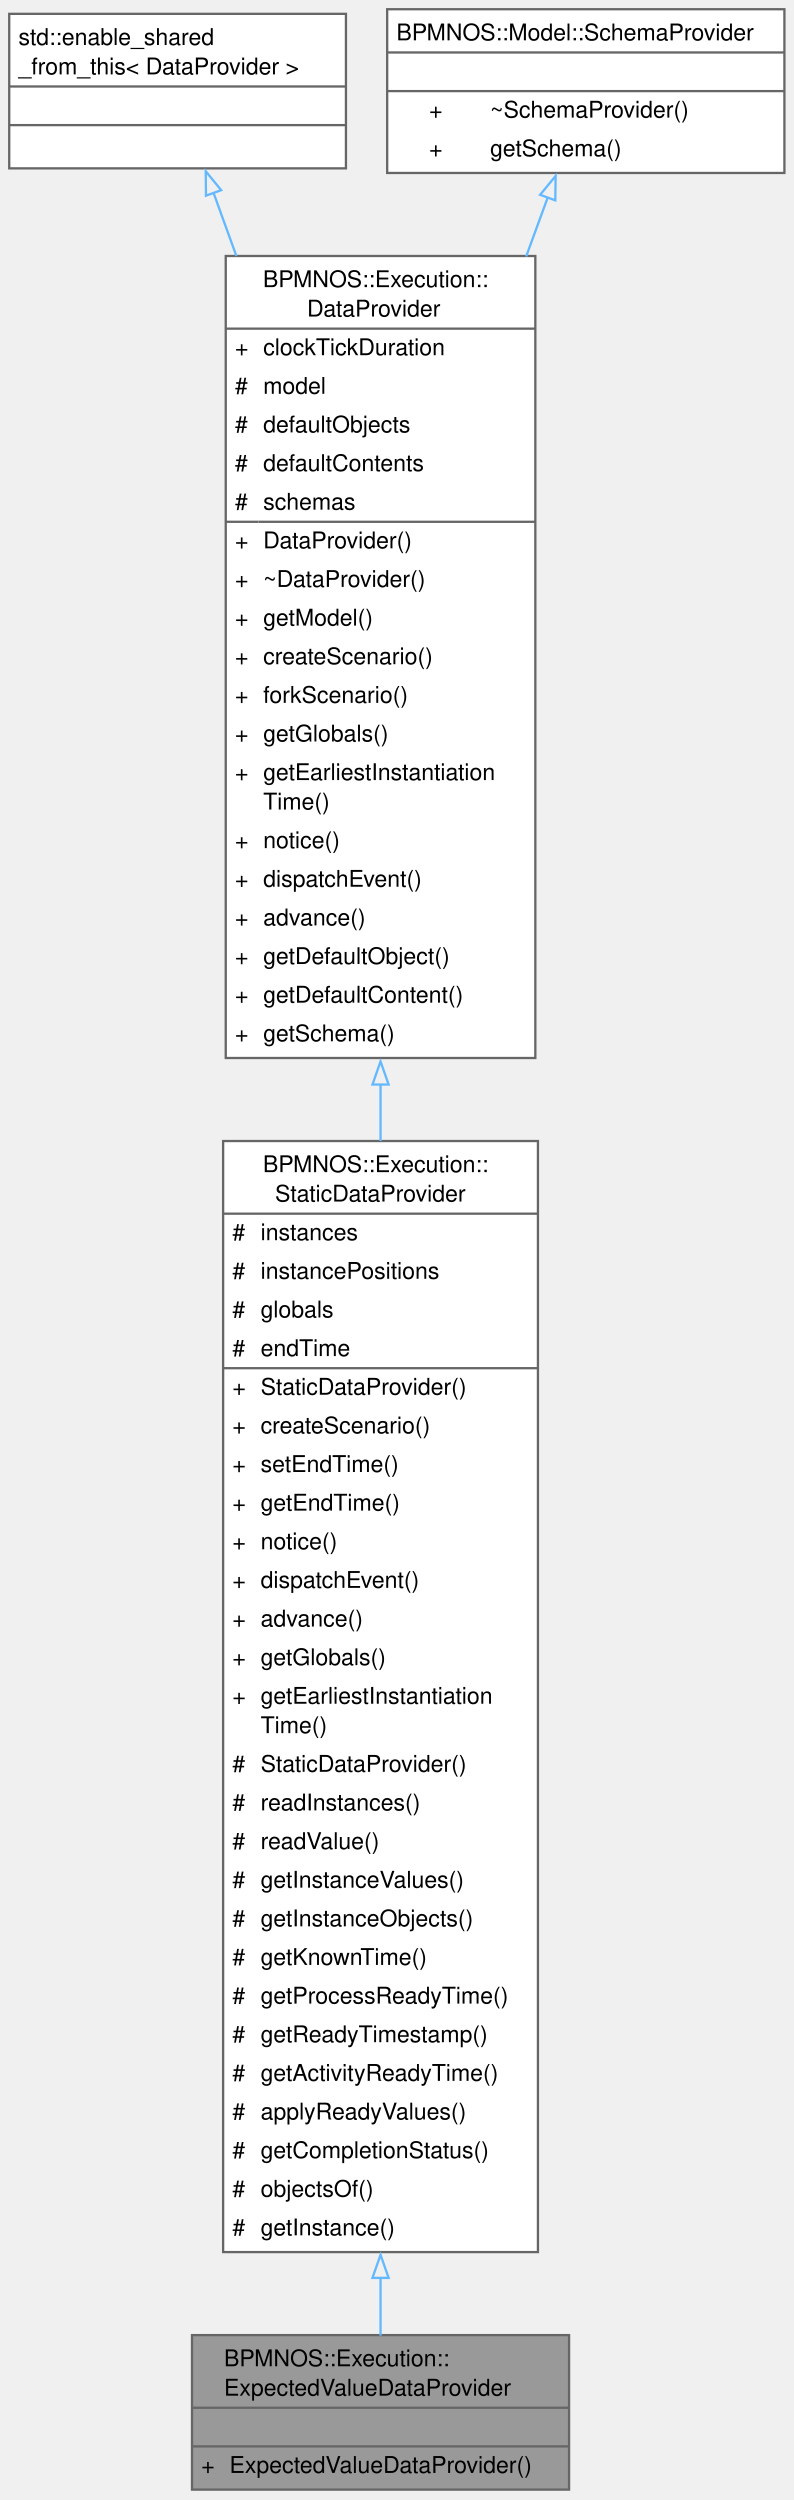
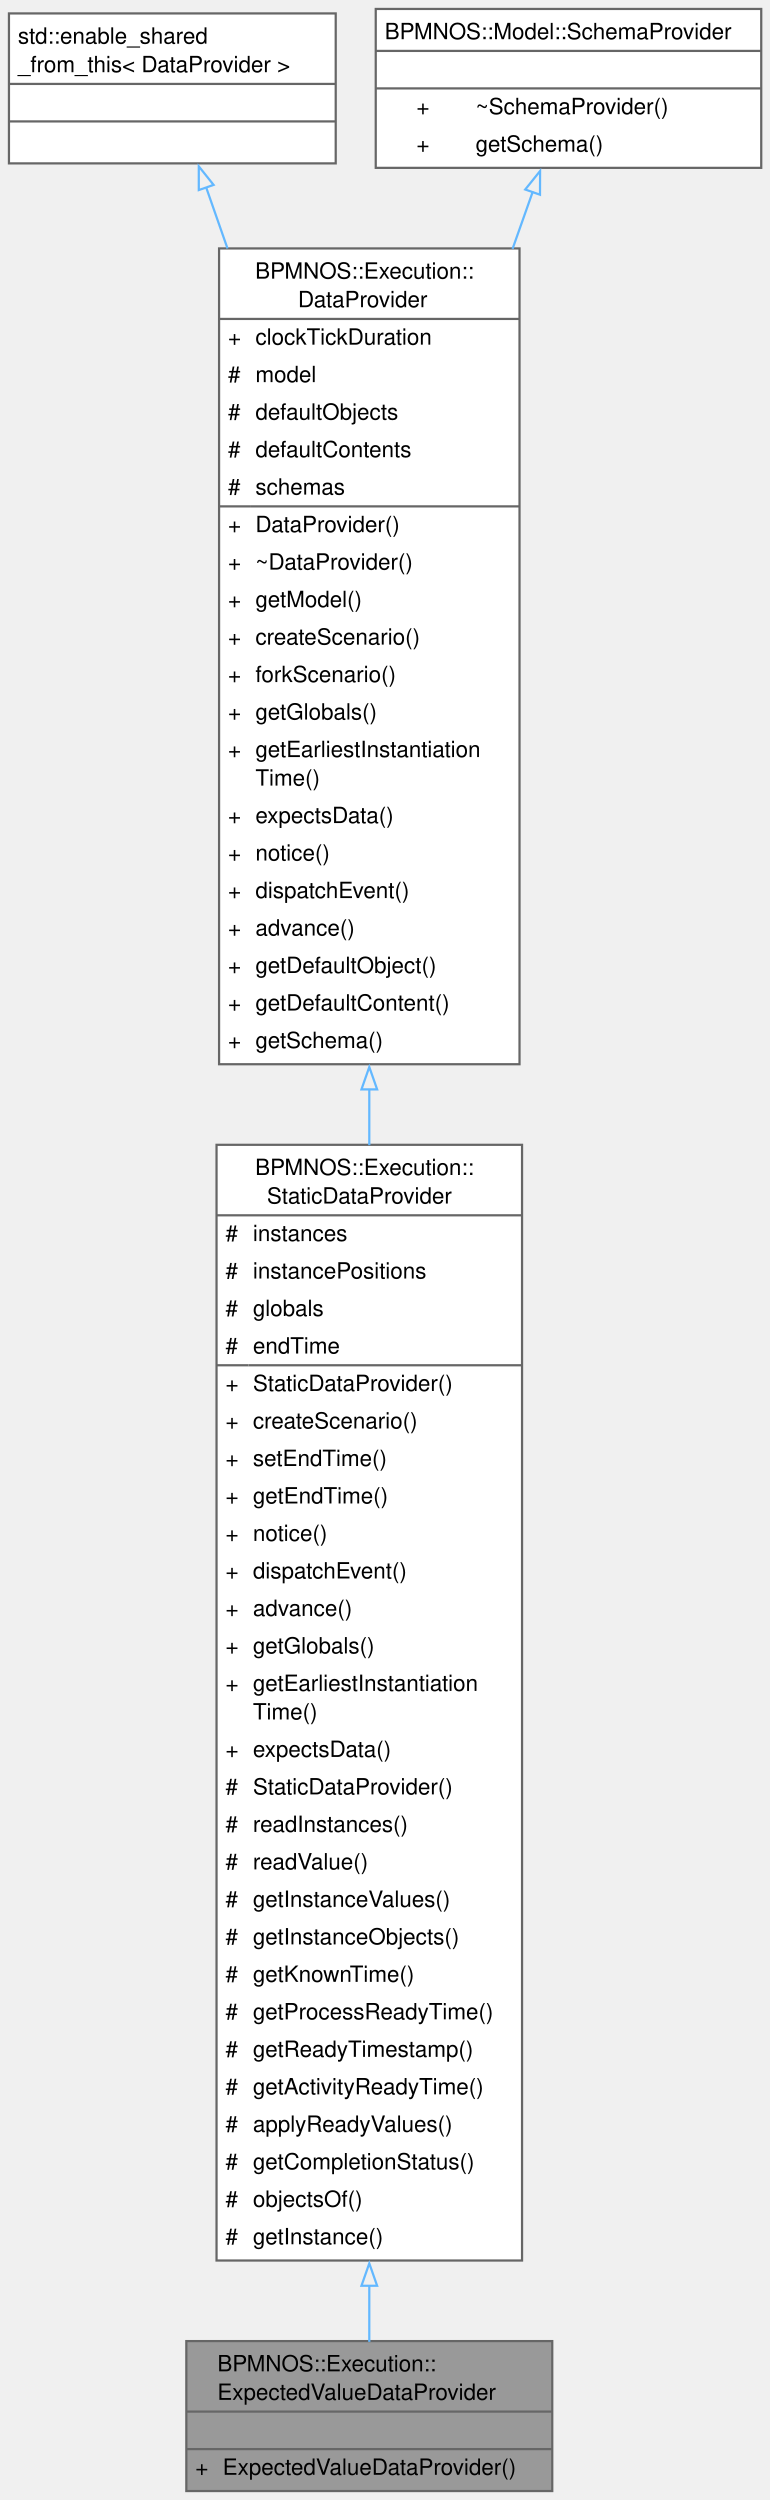
- <svg xmlns="http://www.w3.org/2000/svg" xmlns:xlink="http://www.w3.org/1999/xlink" width="344pt" height="1084pt" viewBox="0.00 0.00 344.00 1084.00">
-   <g id="graph0" class="graph" transform="scale(1 1) rotate(0) translate(4 1079.5)">
+ <svg xmlns="http://www.w3.org/2000/svg" xmlns:xlink="http://www.w3.org/1999/xlink" width="344pt" height="1117pt" viewBox="0.00 0.00 344.00 1117.00">
+   <g id="graph0" class="graph" transform="scale(1 1) rotate(0) translate(4 1113)">
    <g id="Node000001" class="node">
      <g id="a_Node000001">
        <a xlink:title="Data provider replacing every random expression of the instance data by its expected value.">
          <polygon fill="#999999" stroke="none" points="242.75,-67 79.25,-67 79.25,0 242.75,0 242.75,-67" />
          <text xml:space="preserve" text-anchor="start" x="93.12" y="-53.5" font-family="Helvetica,sans-Serif" font-size="10.00">BPMNOS::Execution::</text>
          <text xml:space="preserve" text-anchor="start" x="93.12" y="-40.75" font-family="Helvetica,sans-Serif" font-size="10.00">ExpectedValueDataProvider</text>
          <text xml:space="preserve" text-anchor="start" x="159.5" y="-24" font-family="Helvetica,sans-Serif" font-size="10.00"> </text>
          <text xml:space="preserve" text-anchor="start" x="83.25" y="-7.25" font-family="Helvetica,sans-Serif" font-size="10.00">+</text>
          <text xml:space="preserve" text-anchor="start" x="95.5" y="-7.25" font-family="Helvetica,sans-Serif" font-size="10.00">ExpectedValueDataProvider()</text>
          <polygon fill="#666666" stroke="#666666" points="79.25,-35.5 79.25,-35.5 242.75,-35.5 242.75,-35.5 79.25,-35.5" />
          <polygon fill="#666666" stroke="#666666" points="79.25,-18.75 79.25,-18.75 242.75,-18.75 242.75,-18.75 79.25,-18.75" />
          <polygon fill="none" stroke="#666666" points="79.25,0 79.25,-67 242.75,-67 242.75,0 79.25,0" />
        </a>
      </g>
    </g>
    <g id="Node000002" class="node">
      <g id="a_Node000002">
        <a xlink:href="classBPMNOS_1_1Execution_1_1StaticDataProvider.html" target="_top" xlink:title="Data provider for instance data known from the start of a run.">
-           <polygon fill="white" stroke="none" points="229.25,-584.75 92.75,-584.75 92.75,-103 229.25,-103 229.25,-584.75" />
-           <text xml:space="preserve" text-anchor="start" x="110" y="-571.25" font-family="Helvetica,sans-Serif" font-size="10.00">BPMNOS::Execution::</text>
-           <text xml:space="preserve" text-anchor="start" x="115.25" y="-558.5" font-family="Helvetica,sans-Serif" font-size="10.00">StaticDataProvider</text>
+           <polygon fill="white" stroke="none" points="229.25,-601.5 92.75,-601.5 92.75,-103 229.25,-103 229.25,-601.5" />
+           <text xml:space="preserve" text-anchor="start" x="110" y="-588" font-family="Helvetica,sans-Serif" font-size="10.00">BPMNOS::Execution::</text>
+           <text xml:space="preserve" text-anchor="start" x="115.25" y="-575.25" font-family="Helvetica,sans-Serif" font-size="10.00">StaticDataProvider</text>
+           <text xml:space="preserve" text-anchor="start" x="96.75" y="-558.5" font-family="Helvetica,sans-Serif" font-size="10.00">#</text>
+           <text xml:space="preserve" text-anchor="start" x="109" y="-558.5" font-family="Helvetica,sans-Serif" font-size="10.00">instances</text>
          <text xml:space="preserve" text-anchor="start" x="96.75" y="-541.75" font-family="Helvetica,sans-Serif" font-size="10.00">#</text>
-           <text xml:space="preserve" text-anchor="start" x="109" y="-541.75" font-family="Helvetica,sans-Serif" font-size="10.00">instances</text>
+           <text xml:space="preserve" text-anchor="start" x="109" y="-541.75" font-family="Helvetica,sans-Serif" font-size="10.00">instancePositions</text>
          <text xml:space="preserve" text-anchor="start" x="96.75" y="-525" font-family="Helvetica,sans-Serif" font-size="10.00">#</text>
-           <text xml:space="preserve" text-anchor="start" x="109" y="-525" font-family="Helvetica,sans-Serif" font-size="10.00">instancePositions</text>
+           <text xml:space="preserve" text-anchor="start" x="109" y="-525" font-family="Helvetica,sans-Serif" font-size="10.00">globals</text>
          <text xml:space="preserve" text-anchor="start" x="96.75" y="-508.25" font-family="Helvetica,sans-Serif" font-size="10.00">#</text>
-           <text xml:space="preserve" text-anchor="start" x="109" y="-508.25" font-family="Helvetica,sans-Serif" font-size="10.00">globals</text>
-           <text xml:space="preserve" text-anchor="start" x="96.75" y="-491.5" font-family="Helvetica,sans-Serif" font-size="10.00">#</text>
-           <text xml:space="preserve" text-anchor="start" x="109" y="-491.5" font-family="Helvetica,sans-Serif" font-size="10.00">endTime</text>
+           <text xml:space="preserve" text-anchor="start" x="109" y="-508.25" font-family="Helvetica,sans-Serif" font-size="10.00">endTime</text>
+           <text xml:space="preserve" text-anchor="start" x="96.75" y="-491.5" font-family="Helvetica,sans-Serif" font-size="10.00">+</text>
+           <text xml:space="preserve" text-anchor="start" x="109" y="-491.5" font-family="Helvetica,sans-Serif" font-size="10.00">StaticDataProvider()</text>
          <text xml:space="preserve" text-anchor="start" x="96.75" y="-474.75" font-family="Helvetica,sans-Serif" font-size="10.00">+</text>
-           <text xml:space="preserve" text-anchor="start" x="109" y="-474.75" font-family="Helvetica,sans-Serif" font-size="10.00">StaticDataProvider()</text>
+           <text xml:space="preserve" text-anchor="start" x="109" y="-474.75" font-family="Helvetica,sans-Serif" font-size="10.00">createScenario()</text>
          <text xml:space="preserve" text-anchor="start" x="96.75" y="-458" font-family="Helvetica,sans-Serif" font-size="10.00">+</text>
-           <text xml:space="preserve" text-anchor="start" x="109" y="-458" font-family="Helvetica,sans-Serif" font-size="10.00">createScenario()</text>
+           <text xml:space="preserve" text-anchor="start" x="109" y="-458" font-family="Helvetica,sans-Serif" font-size="10.00">setEndTime()</text>
          <text xml:space="preserve" text-anchor="start" x="96.75" y="-441.25" font-family="Helvetica,sans-Serif" font-size="10.00">+</text>
-           <text xml:space="preserve" text-anchor="start" x="109" y="-441.25" font-family="Helvetica,sans-Serif" font-size="10.00">setEndTime()</text>
+           <text xml:space="preserve" text-anchor="start" x="109" y="-441.25" font-family="Helvetica,sans-Serif" font-size="10.00">getEndTime()</text>
          <text xml:space="preserve" text-anchor="start" x="96.75" y="-424.5" font-family="Helvetica,sans-Serif" font-size="10.00">+</text>
-           <text xml:space="preserve" text-anchor="start" x="109" y="-424.5" font-family="Helvetica,sans-Serif" font-size="10.00">getEndTime()</text>
+           <text xml:space="preserve" text-anchor="start" x="109" y="-424.5" font-family="Helvetica,sans-Serif" font-size="10.00">notice()</text>
          <text xml:space="preserve" text-anchor="start" x="96.75" y="-407.75" font-family="Helvetica,sans-Serif" font-size="10.00">+</text>
-           <text xml:space="preserve" text-anchor="start" x="109" y="-407.75" font-family="Helvetica,sans-Serif" font-size="10.00">notice()</text>
+           <text xml:space="preserve" text-anchor="start" x="109" y="-407.75" font-family="Helvetica,sans-Serif" font-size="10.00">dispatchEvent()</text>
          <text xml:space="preserve" text-anchor="start" x="96.75" y="-391" font-family="Helvetica,sans-Serif" font-size="10.00">+</text>
-           <text xml:space="preserve" text-anchor="start" x="109" y="-391" font-family="Helvetica,sans-Serif" font-size="10.00">dispatchEvent()</text>
+           <text xml:space="preserve" text-anchor="start" x="109" y="-391" font-family="Helvetica,sans-Serif" font-size="10.00">advance()</text>
          <text xml:space="preserve" text-anchor="start" x="96.75" y="-374.25" font-family="Helvetica,sans-Serif" font-size="10.00">+</text>
-           <text xml:space="preserve" text-anchor="start" x="109" y="-374.25" font-family="Helvetica,sans-Serif" font-size="10.00">advance()</text>
+           <text xml:space="preserve" text-anchor="start" x="109" y="-374.25" font-family="Helvetica,sans-Serif" font-size="10.00">getGlobals()</text>
          <text xml:space="preserve" text-anchor="start" x="96.75" y="-357.5" font-family="Helvetica,sans-Serif" font-size="10.00">+</text>
-           <text xml:space="preserve" text-anchor="start" x="109" y="-357.5" font-family="Helvetica,sans-Serif" font-size="10.00">getGlobals()</text>
-           <text xml:space="preserve" text-anchor="start" x="96.75" y="-340.75" font-family="Helvetica,sans-Serif" font-size="10.00">+</text>
-           <text xml:space="preserve" text-anchor="start" x="109" y="-340.75" font-family="Helvetica,sans-Serif" font-size="10.00">getEarliestInstantiation</text>
-           <text xml:space="preserve" text-anchor="start" x="109" y="-328" font-family="Helvetica,sans-Serif" font-size="10.00">Time()</text>
+           <text xml:space="preserve" text-anchor="start" x="109" y="-357.5" font-family="Helvetica,sans-Serif" font-size="10.00">getEarliestInstantiation</text>
+           <text xml:space="preserve" text-anchor="start" x="109" y="-344.75" font-family="Helvetica,sans-Serif" font-size="10.00">Time()</text>
+           <text xml:space="preserve" text-anchor="start" x="96.75" y="-328" font-family="Helvetica,sans-Serif" font-size="10.00">+</text>
+           <text xml:space="preserve" text-anchor="start" x="109" y="-328" font-family="Helvetica,sans-Serif" font-size="10.00">expectsData()</text>
          <text xml:space="preserve" text-anchor="start" x="96.75" y="-311.25" font-family="Helvetica,sans-Serif" font-size="10.00">#</text>
          <text xml:space="preserve" text-anchor="start" x="109" y="-311.25" font-family="Helvetica,sans-Serif" font-size="10.00">StaticDataProvider()</text>
          <text xml:space="preserve" text-anchor="start" x="96.75" y="-294.5" font-family="Helvetica,sans-Serif" font-size="10.00">#</text>
          <text xml:space="preserve" text-anchor="start" x="109" y="-294.5" font-family="Helvetica,sans-Serif" font-size="10.00">readInstances()</text>
          <text xml:space="preserve" text-anchor="start" x="96.75" y="-277.75" font-family="Helvetica,sans-Serif" font-size="10.00">#</text>
          <text xml:space="preserve" text-anchor="start" x="109" y="-277.75" font-family="Helvetica,sans-Serif" font-size="10.00">readValue()</text>
          <text xml:space="preserve" text-anchor="start" x="96.75" y="-261" font-family="Helvetica,sans-Serif" font-size="10.00">#</text>
          <text xml:space="preserve" text-anchor="start" x="109" y="-261" font-family="Helvetica,sans-Serif" font-size="10.00">getInstanceValues()</text>
          <text xml:space="preserve" text-anchor="start" x="96.75" y="-244.25" font-family="Helvetica,sans-Serif" font-size="10.00">#</text>
          <text xml:space="preserve" text-anchor="start" x="109" y="-244.25" font-family="Helvetica,sans-Serif" font-size="10.00">getInstanceObjects()</text>
          <text xml:space="preserve" text-anchor="start" x="96.75" y="-227.5" font-family="Helvetica,sans-Serif" font-size="10.00">#</text>
          <text xml:space="preserve" text-anchor="start" x="109" y="-227.5" font-family="Helvetica,sans-Serif" font-size="10.00">getKnownTime()</text>
          <text xml:space="preserve" text-anchor="start" x="96.75" y="-210.75" font-family="Helvetica,sans-Serif" font-size="10.00">#</text>
          <text xml:space="preserve" text-anchor="start" x="109" y="-210.75" font-family="Helvetica,sans-Serif" font-size="10.00">getProcessReadyTime()</text>
          <text xml:space="preserve" text-anchor="start" x="96.75" y="-194" font-family="Helvetica,sans-Serif" font-size="10.00">#</text>
          <text xml:space="preserve" text-anchor="start" x="109" y="-194" font-family="Helvetica,sans-Serif" font-size="10.00">getReadyTimestamp()</text>
          <text xml:space="preserve" text-anchor="start" x="96.75" y="-177.25" font-family="Helvetica,sans-Serif" font-size="10.00">#</text>
          <text xml:space="preserve" text-anchor="start" x="109" y="-177.25" font-family="Helvetica,sans-Serif" font-size="10.00">getActivityReadyTime()</text>
          <text xml:space="preserve" text-anchor="start" x="96.75" y="-160.5" font-family="Helvetica,sans-Serif" font-size="10.00">#</text>
          <text xml:space="preserve" text-anchor="start" x="109" y="-160.5" font-family="Helvetica,sans-Serif" font-size="10.00">applyReadyValues()</text>
          <text xml:space="preserve" text-anchor="start" x="96.75" y="-143.75" font-family="Helvetica,sans-Serif" font-size="10.00">#</text>
          <text xml:space="preserve" text-anchor="start" x="109" y="-143.75" font-family="Helvetica,sans-Serif" font-size="10.00">getCompletionStatus()</text>
          <text xml:space="preserve" text-anchor="start" x="96.75" y="-127" font-family="Helvetica,sans-Serif" font-size="10.00">#</text>
          <text xml:space="preserve" text-anchor="start" x="109" y="-127" font-family="Helvetica,sans-Serif" font-size="10.00">objectsOf()</text>
          <text xml:space="preserve" text-anchor="start" x="96.75" y="-110.25" font-family="Helvetica,sans-Serif" font-size="10.00">#</text>
          <text xml:space="preserve" text-anchor="start" x="109" y="-110.25" font-family="Helvetica,sans-Serif" font-size="10.00">getInstance()</text>
-           <polygon fill="#666666" stroke="#666666" points="92.75,-553.25 92.75,-553.25 229.25,-553.25 229.25,-553.25 92.75,-553.25" />
-           <polygon fill="#666666" stroke="#666666" points="92.75,-486.25 92.75,-486.25 107,-486.25 107,-486.25 92.75,-486.25" />
-           <polygon fill="#666666" stroke="#666666" points="107,-486.25 107,-486.25 229.25,-486.25 229.25,-486.25 107,-486.25" />
-           <polygon fill="none" stroke="#666666" points="92.75,-103 92.75,-584.75 229.25,-584.75 229.25,-103 92.75,-103" />
+           <polygon fill="#666666" stroke="#666666" points="92.75,-570 92.75,-570 229.25,-570 229.25,-570 92.75,-570" />
+           <polygon fill="#666666" stroke="#666666" points="92.75,-503 92.75,-503 107,-503 107,-503 92.75,-503" />
+           <polygon fill="#666666" stroke="#666666" points="107,-503 107,-503 229.25,-503 229.25,-503 107,-503" />
+           <polygon fill="none" stroke="#666666" points="92.75,-103 92.75,-601.5 229.25,-601.5 229.25,-103 92.75,-103" />
        </a>
      </g>
    </g>
    <g id="edge1_Node000001_Node000002" class="edge">
      <g id="a_edge1_Node000001_Node000002">
        <a xlink:title=" ">
-           <path fill="none" stroke="#63b8ff" d="M161,-92.05C161,-82.74 161,-74.22 161,-66.75" />
-           <polygon fill="none" stroke="#63b8ff" points="157.5,-91.81 161,-101.81 164.5,-91.81 157.5,-91.81" />
+           <path fill="none" stroke="#63b8ff" d="M161,-91.94C161,-82.63 161,-74.11 161,-66.65" />
+           <polygon fill="none" stroke="#63b8ff" points="157.5,-91.72 161,-101.72 164.5,-91.72 157.5,-91.72" />
        </a>
      </g>
    </g>
    <g id="Node000003" class="node">
      <g id="a_Node000003">
        <a xlink:href="classBPMNOS_1_1Execution_1_1DataProvider.html" target="_top" xlink:title="Base class of the data providers feeding the environment of a run with events.">
-           <polygon fill="white" stroke="none" points="228.12,-968.5 93.88,-968.5 93.88,-620.75 228.12,-620.75 228.12,-968.5" />
-           <text xml:space="preserve" text-anchor="start" x="110" y="-955" font-family="Helvetica,sans-Serif" font-size="10.00">BPMNOS::Execution::</text>
-           <text xml:space="preserve" text-anchor="start" x="129.12" y="-942.25" font-family="Helvetica,sans-Serif" font-size="10.00">DataProvider</text>
-           <text xml:space="preserve" text-anchor="start" x="97.88" y="-925.5" font-family="Helvetica,sans-Serif" font-size="10.00">+</text>
-           <text xml:space="preserve" text-anchor="start" x="110.12" y="-925.5" font-family="Helvetica,sans-Serif" font-size="10.00">clockTickDuration</text>
+           <polygon fill="white" stroke="none" points="228.12,-1002 93.88,-1002 93.88,-637.5 228.12,-637.5 228.12,-1002" />
+           <text xml:space="preserve" text-anchor="start" x="110" y="-988.5" font-family="Helvetica,sans-Serif" font-size="10.00">BPMNOS::Execution::</text>
+           <text xml:space="preserve" text-anchor="start" x="129.12" y="-975.75" font-family="Helvetica,sans-Serif" font-size="10.00">DataProvider</text>
+           <text xml:space="preserve" text-anchor="start" x="97.88" y="-959" font-family="Helvetica,sans-Serif" font-size="10.00">+</text>
+           <text xml:space="preserve" text-anchor="start" x="110.12" y="-959" font-family="Helvetica,sans-Serif" font-size="10.00">clockTickDuration</text>
+           <text xml:space="preserve" text-anchor="start" x="97.88" y="-942.25" font-family="Helvetica,sans-Serif" font-size="10.00">#</text>
+           <text xml:space="preserve" text-anchor="start" x="110.12" y="-942.25" font-family="Helvetica,sans-Serif" font-size="10.00">model</text>
+           <text xml:space="preserve" text-anchor="start" x="97.88" y="-925.5" font-family="Helvetica,sans-Serif" font-size="10.00">#</text>
+           <text xml:space="preserve" text-anchor="start" x="110.12" y="-925.5" font-family="Helvetica,sans-Serif" font-size="10.00">defaultObjects</text>
          <text xml:space="preserve" text-anchor="start" x="97.88" y="-908.75" font-family="Helvetica,sans-Serif" font-size="10.00">#</text>
-           <text xml:space="preserve" text-anchor="start" x="110.12" y="-908.75" font-family="Helvetica,sans-Serif" font-size="10.00">model</text>
+           <text xml:space="preserve" text-anchor="start" x="110.12" y="-908.75" font-family="Helvetica,sans-Serif" font-size="10.00">defaultContents</text>
          <text xml:space="preserve" text-anchor="start" x="97.88" y="-892" font-family="Helvetica,sans-Serif" font-size="10.00">#</text>
-           <text xml:space="preserve" text-anchor="start" x="110.12" y="-892" font-family="Helvetica,sans-Serif" font-size="10.00">defaultObjects</text>
-           <text xml:space="preserve" text-anchor="start" x="97.88" y="-875.25" font-family="Helvetica,sans-Serif" font-size="10.00">#</text>
-           <text xml:space="preserve" text-anchor="start" x="110.12" y="-875.25" font-family="Helvetica,sans-Serif" font-size="10.00">defaultContents</text>
-           <text xml:space="preserve" text-anchor="start" x="97.88" y="-858.5" font-family="Helvetica,sans-Serif" font-size="10.00">#</text>
-           <text xml:space="preserve" text-anchor="start" x="110.12" y="-858.5" font-family="Helvetica,sans-Serif" font-size="10.00">schemas</text>
+           <text xml:space="preserve" text-anchor="start" x="110.12" y="-892" font-family="Helvetica,sans-Serif" font-size="10.00">schemas</text>
+           <text xml:space="preserve" text-anchor="start" x="97.88" y="-875.25" font-family="Helvetica,sans-Serif" font-size="10.00">+</text>
+           <text xml:space="preserve" text-anchor="start" x="110.12" y="-875.25" font-family="Helvetica,sans-Serif" font-size="10.00">DataProvider()</text>
+           <text xml:space="preserve" text-anchor="start" x="97.88" y="-858.5" font-family="Helvetica,sans-Serif" font-size="10.00">+</text>
+           <text xml:space="preserve" text-anchor="start" x="110.12" y="-858.5" font-family="Helvetica,sans-Serif" font-size="10.00">~DataProvider()</text>
          <text xml:space="preserve" text-anchor="start" x="97.88" y="-841.75" font-family="Helvetica,sans-Serif" font-size="10.00">+</text>
-           <text xml:space="preserve" text-anchor="start" x="110.12" y="-841.75" font-family="Helvetica,sans-Serif" font-size="10.00">DataProvider()</text>
+           <text xml:space="preserve" text-anchor="start" x="110.12" y="-841.75" font-family="Helvetica,sans-Serif" font-size="10.00">getModel()</text>
          <text xml:space="preserve" text-anchor="start" x="97.88" y="-825" font-family="Helvetica,sans-Serif" font-size="10.00">+</text>
-           <text xml:space="preserve" text-anchor="start" x="110.12" y="-825" font-family="Helvetica,sans-Serif" font-size="10.00">~DataProvider()</text>
+           <text xml:space="preserve" text-anchor="start" x="110.12" y="-825" font-family="Helvetica,sans-Serif" font-size="10.00">createScenario()</text>
          <text xml:space="preserve" text-anchor="start" x="97.88" y="-808.25" font-family="Helvetica,sans-Serif" font-size="10.00">+</text>
-           <text xml:space="preserve" text-anchor="start" x="110.12" y="-808.25" font-family="Helvetica,sans-Serif" font-size="10.00">getModel()</text>
+           <text xml:space="preserve" text-anchor="start" x="110.12" y="-808.25" font-family="Helvetica,sans-Serif" font-size="10.00">forkScenario()</text>
          <text xml:space="preserve" text-anchor="start" x="97.88" y="-791.5" font-family="Helvetica,sans-Serif" font-size="10.00">+</text>
-           <text xml:space="preserve" text-anchor="start" x="110.12" y="-791.5" font-family="Helvetica,sans-Serif" font-size="10.00">createScenario()</text>
+           <text xml:space="preserve" text-anchor="start" x="110.12" y="-791.5" font-family="Helvetica,sans-Serif" font-size="10.00">getGlobals()</text>
          <text xml:space="preserve" text-anchor="start" x="97.88" y="-774.75" font-family="Helvetica,sans-Serif" font-size="10.00">+</text>
-           <text xml:space="preserve" text-anchor="start" x="110.12" y="-774.75" font-family="Helvetica,sans-Serif" font-size="10.00">forkScenario()</text>
-           <text xml:space="preserve" text-anchor="start" x="97.88" y="-758" font-family="Helvetica,sans-Serif" font-size="10.00">+</text>
-           <text xml:space="preserve" text-anchor="start" x="110.12" y="-758" font-family="Helvetica,sans-Serif" font-size="10.00">getGlobals()</text>
-           <text xml:space="preserve" text-anchor="start" x="97.88" y="-741.25" font-family="Helvetica,sans-Serif" font-size="10.00">+</text>
-           <text xml:space="preserve" text-anchor="start" x="110.12" y="-741.25" font-family="Helvetica,sans-Serif" font-size="10.00">getEarliestInstantiation</text>
-           <text xml:space="preserve" text-anchor="start" x="110.12" y="-728.5" font-family="Helvetica,sans-Serif" font-size="10.00">Time()</text>
+           <text xml:space="preserve" text-anchor="start" x="110.12" y="-774.75" font-family="Helvetica,sans-Serif" font-size="10.00">getEarliestInstantiation</text>
+           <text xml:space="preserve" text-anchor="start" x="110.12" y="-762" font-family="Helvetica,sans-Serif" font-size="10.00">Time()</text>
+           <text xml:space="preserve" text-anchor="start" x="97.88" y="-745.25" font-family="Helvetica,sans-Serif" font-size="10.00">+</text>
+           <text xml:space="preserve" text-anchor="start" x="110.12" y="-745.25" font-family="Helvetica,sans-Serif" font-size="10.00">expectsData()</text>
+           <text xml:space="preserve" text-anchor="start" x="97.88" y="-728.5" font-family="Helvetica,sans-Serif" font-size="10.00">+</text>
+           <text xml:space="preserve" text-anchor="start" x="110.12" y="-728.5" font-family="Helvetica,sans-Serif" font-size="10.00">notice()</text>
          <text xml:space="preserve" text-anchor="start" x="97.88" y="-711.75" font-family="Helvetica,sans-Serif" font-size="10.00">+</text>
-           <text xml:space="preserve" text-anchor="start" x="110.12" y="-711.75" font-family="Helvetica,sans-Serif" font-size="10.00">notice()</text>
+           <text xml:space="preserve" text-anchor="start" x="110.12" y="-711.75" font-family="Helvetica,sans-Serif" font-size="10.00">dispatchEvent()</text>
          <text xml:space="preserve" text-anchor="start" x="97.88" y="-695" font-family="Helvetica,sans-Serif" font-size="10.00">+</text>
-           <text xml:space="preserve" text-anchor="start" x="110.12" y="-695" font-family="Helvetica,sans-Serif" font-size="10.00">dispatchEvent()</text>
+           <text xml:space="preserve" text-anchor="start" x="110.12" y="-695" font-family="Helvetica,sans-Serif" font-size="10.00">advance()</text>
          <text xml:space="preserve" text-anchor="start" x="97.88" y="-678.25" font-family="Helvetica,sans-Serif" font-size="10.00">+</text>
-           <text xml:space="preserve" text-anchor="start" x="110.12" y="-678.25" font-family="Helvetica,sans-Serif" font-size="10.00">advance()</text>
+           <text xml:space="preserve" text-anchor="start" x="110.12" y="-678.25" font-family="Helvetica,sans-Serif" font-size="10.00">getDefaultObject()</text>
          <text xml:space="preserve" text-anchor="start" x="97.88" y="-661.5" font-family="Helvetica,sans-Serif" font-size="10.00">+</text>
-           <text xml:space="preserve" text-anchor="start" x="110.12" y="-661.5" font-family="Helvetica,sans-Serif" font-size="10.00">getDefaultObject()</text>
+           <text xml:space="preserve" text-anchor="start" x="110.12" y="-661.5" font-family="Helvetica,sans-Serif" font-size="10.00">getDefaultContent()</text>
          <text xml:space="preserve" text-anchor="start" x="97.88" y="-644.75" font-family="Helvetica,sans-Serif" font-size="10.00">+</text>
-           <text xml:space="preserve" text-anchor="start" x="110.12" y="-644.75" font-family="Helvetica,sans-Serif" font-size="10.00">getDefaultContent()</text>
-           <text xml:space="preserve" text-anchor="start" x="97.88" y="-628" font-family="Helvetica,sans-Serif" font-size="10.00">+</text>
-           <text xml:space="preserve" text-anchor="start" x="110.12" y="-628" font-family="Helvetica,sans-Serif" font-size="10.00">getSchema()</text>
-           <polygon fill="#666666" stroke="#666666" points="93.88,-937 93.88,-937 228.12,-937 228.12,-937 93.88,-937" />
-           <polygon fill="#666666" stroke="#666666" points="93.88,-853.25 93.88,-853.25 108.12,-853.25 108.12,-853.25 93.88,-853.25" />
-           <polygon fill="#666666" stroke="#666666" points="108.12,-853.25 108.12,-853.25 228.12,-853.25 228.12,-853.25 108.12,-853.25" />
-           <polygon fill="none" stroke="#666666" points="93.88,-620.75 93.88,-968.5 228.12,-968.5 228.12,-620.75 93.88,-620.75" />
+           <text xml:space="preserve" text-anchor="start" x="110.12" y="-644.75" font-family="Helvetica,sans-Serif" font-size="10.00">getSchema()</text>
+           <polygon fill="#666666" stroke="#666666" points="93.88,-970.5 93.88,-970.5 228.12,-970.5 228.12,-970.5 93.88,-970.5" />
+           <polygon fill="#666666" stroke="#666666" points="93.88,-886.75 93.88,-886.75 108.12,-886.75 108.12,-886.75 93.88,-886.75" />
+           <polygon fill="#666666" stroke="#666666" points="108.12,-886.75 108.12,-886.75 228.12,-886.75 228.12,-886.75 108.12,-886.75" />
+           <polygon fill="none" stroke="#666666" points="93.88,-637.5 93.88,-1002 228.12,-1002 228.12,-637.5 93.88,-637.5" />
        </a>
      </g>
    </g>
    <g id="edge2_Node000002_Node000003" class="edge">
      <g id="a_edge2_Node000002_Node000003">
        <a xlink:title=" ">
-           <path fill="none" stroke="#63b8ff" d="M161,-609.32C161,-601.19 161,-592.98 161,-584.75" />
-           <polygon fill="none" stroke="#63b8ff" points="157.5,-609.25 161,-619.25 164.5,-609.25 157.5,-609.25" />
+           <path fill="none" stroke="#63b8ff" d="M161,-626.47C161,-618.14 161,-609.74 161,-601.32" />
+           <polygon fill="none" stroke="#63b8ff" points="157.5,-626.26 161,-636.26 164.5,-626.26 157.5,-626.26" />
        </a>
      </g>
    </g>
    <g id="Node000004" class="node">
      <g id="a_Node000004">
        <a xlink:title=" ">
-           <polygon fill="white" stroke="none" points="146,-1073.5 0,-1073.5 0,-1006.5 146,-1006.5 146,-1073.5" />
-           <text xml:space="preserve" text-anchor="start" x="4" y="-1060" font-family="Helvetica,sans-Serif" font-size="10.00">std::enable_shared</text>
-           <text xml:space="preserve" text-anchor="start" x="4" y="-1047.25" font-family="Helvetica,sans-Serif" font-size="10.00">_from_this&lt; DataProvider &gt;</text>
-           <text xml:space="preserve" text-anchor="start" x="71.5" y="-1030.5" font-family="Helvetica,sans-Serif" font-size="10.00"> </text>
-           <text xml:space="preserve" text-anchor="start" x="71.5" y="-1013.75" font-family="Helvetica,sans-Serif" font-size="10.00"> </text>
-           <polygon fill="#666666" stroke="#666666" points="0,-1042 0,-1042 146,-1042 146,-1042 0,-1042" />
-           <polygon fill="#666666" stroke="#666666" points="0,-1025.25 0,-1025.25 146,-1025.25 146,-1025.25 0,-1025.25" />
-           <polygon fill="none" stroke="#666666" points="0,-1006.5 0,-1073.5 146,-1073.5 146,-1006.5 0,-1006.5" />
+           <polygon fill="white" stroke="none" points="146,-1107 0,-1107 0,-1040 146,-1040 146,-1107" />
+           <text xml:space="preserve" text-anchor="start" x="4" y="-1093.5" font-family="Helvetica,sans-Serif" font-size="10.00">std::enable_shared</text>
+           <text xml:space="preserve" text-anchor="start" x="4" y="-1080.75" font-family="Helvetica,sans-Serif" font-size="10.00">_from_this&lt; DataProvider &gt;</text>
+           <text xml:space="preserve" text-anchor="start" x="71.5" y="-1064" font-family="Helvetica,sans-Serif" font-size="10.00"> </text>
+           <text xml:space="preserve" text-anchor="start" x="71.5" y="-1047.25" font-family="Helvetica,sans-Serif" font-size="10.00"> </text>
+           <polygon fill="#666666" stroke="#666666" points="0,-1075.5 0,-1075.5 146,-1075.5 146,-1075.5 0,-1075.5" />
+           <polygon fill="#666666" stroke="#666666" points="0,-1058.75 0,-1058.75 146,-1058.75 146,-1058.75 0,-1058.75" />
+           <polygon fill="none" stroke="#666666" points="0,-1040 0,-1107 146,-1107 146,-1040 0,-1040" />
        </a>
      </g>
    </g>
    <g id="edge3_Node000003_Node000004" class="edge">
      <g id="a_edge3_Node000003_Node000004">
        <a xlink:title=" ">
-           <path fill="none" stroke="#63b8ff" d="M88.5,-996.13C91.55,-987.69 94.93,-978.36 98.5,-968.48" />
-           <polygon fill="none" stroke="#63b8ff" points="85.31,-994.66 85.2,-1005.26 91.89,-997.04 85.31,-994.66" />
+           <path fill="none" stroke="#63b8ff" d="M88.1,-1029.3C91.02,-1020.96 94.24,-1011.75 97.65,-1001.98" />
+           <polygon fill="none" stroke="#63b8ff" points="84.82,-1028.08 84.82,-1038.67 91.43,-1030.39 84.82,-1028.08" />
        </a>
      </g>
    </g>
    <g id="Node000005" class="node">
      <g id="a_Node000005">
        <a xlink:href="classBPMNOS_1_1Model_1_1SchemaProvider.html" target="_top" xlink:title="Interface providing the effective schema of an object attribute, which results from its attribute typ...">
-           <polygon fill="white" stroke="none" points="336.12,-1075.5 163.88,-1075.5 163.88,-1004.5 336.12,-1004.5 336.12,-1075.5" />
-           <text xml:space="preserve" text-anchor="start" x="167.88" y="-1062" font-family="Helvetica,sans-Serif" font-size="10.00">BPMNOS::Model::SchemaProvider</text>
-           <text xml:space="preserve" text-anchor="start" x="248.5" y="-1045.25" font-family="Helvetica,sans-Serif" font-size="10.00"> </text>
-           <text xml:space="preserve" text-anchor="start" x="182.06" y="-1028.5" font-family="Helvetica,sans-Serif" font-size="10.00">+</text>
-           <text xml:space="preserve" text-anchor="start" x="208.5" y="-1028.5" font-family="Helvetica,sans-Serif" font-size="10.00">~SchemaProvider()</text>
-           <text xml:space="preserve" text-anchor="start" x="182.06" y="-1011.75" font-family="Helvetica,sans-Serif" font-size="10.00">+</text>
-           <text xml:space="preserve" text-anchor="start" x="208.5" y="-1011.75" font-family="Helvetica,sans-Serif" font-size="10.00">getSchema()</text>
-           <polygon fill="#666666" stroke="#666666" points="163.88,-1056.75 163.88,-1056.75 336.12,-1056.75 336.12,-1056.75 163.88,-1056.75" />
-           <polygon fill="#666666" stroke="#666666" points="163.88,-1040 163.88,-1040 336.12,-1040 336.12,-1040 163.88,-1040" />
-           <polygon fill="none" stroke="#666666" points="163.88,-1004.5 163.88,-1075.5 336.12,-1075.5 336.12,-1004.5 163.88,-1004.5" />
+           <polygon fill="white" stroke="none" points="336.12,-1109 163.88,-1109 163.88,-1038 336.12,-1038 336.12,-1109" />
+           <text xml:space="preserve" text-anchor="start" x="167.88" y="-1095.5" font-family="Helvetica,sans-Serif" font-size="10.00">BPMNOS::Model::SchemaProvider</text>
+           <text xml:space="preserve" text-anchor="start" x="248.5" y="-1078.75" font-family="Helvetica,sans-Serif" font-size="10.00"> </text>
+           <text xml:space="preserve" text-anchor="start" x="182.06" y="-1062" font-family="Helvetica,sans-Serif" font-size="10.00">+</text>
+           <text xml:space="preserve" text-anchor="start" x="208.5" y="-1062" font-family="Helvetica,sans-Serif" font-size="10.00">~SchemaProvider()</text>
+           <text xml:space="preserve" text-anchor="start" x="182.06" y="-1045.25" font-family="Helvetica,sans-Serif" font-size="10.00">+</text>
+           <text xml:space="preserve" text-anchor="start" x="208.5" y="-1045.25" font-family="Helvetica,sans-Serif" font-size="10.00">getSchema()</text>
+           <polygon fill="#666666" stroke="#666666" points="163.88,-1090.25 163.88,-1090.25 336.12,-1090.25 336.12,-1090.25 163.88,-1090.25" />
+           <polygon fill="#666666" stroke="#666666" points="163.88,-1073.5 163.88,-1073.5 336.12,-1073.5 336.12,-1073.5 163.88,-1073.5" />
+           <polygon fill="none" stroke="#666666" points="163.88,-1038 163.88,-1109 336.12,-1109 336.12,-1038 163.88,-1038" />
        </a>
      </g>
    </g>
    <g id="edge4_Node000003_Node000005" class="edge">
      <g id="a_edge4_Node000003_Node000005">
        <a xlink:title=" ">
-           <path fill="none" stroke="#63b8ff" d="M233.53,-993.97C230.64,-986.05 227.48,-977.41 224.14,-968.29" />
-           <polygon fill="none" stroke="#63b8ff" points="230.2,-995.04 236.92,-1003.23 236.77,-992.63 230.2,-995.04" />
+           <path fill="none" stroke="#63b8ff" d="M234.05,-1027.39C231.26,-1019.5 228.22,-1010.89 225,-1001.79" />
+           <polygon fill="none" stroke="#63b8ff" points="230.67,-1028.33 237.31,-1036.6 237.27,-1026 230.67,-1028.33" />
        </a>
      </g>
    </g>
  </g>
</svg>
